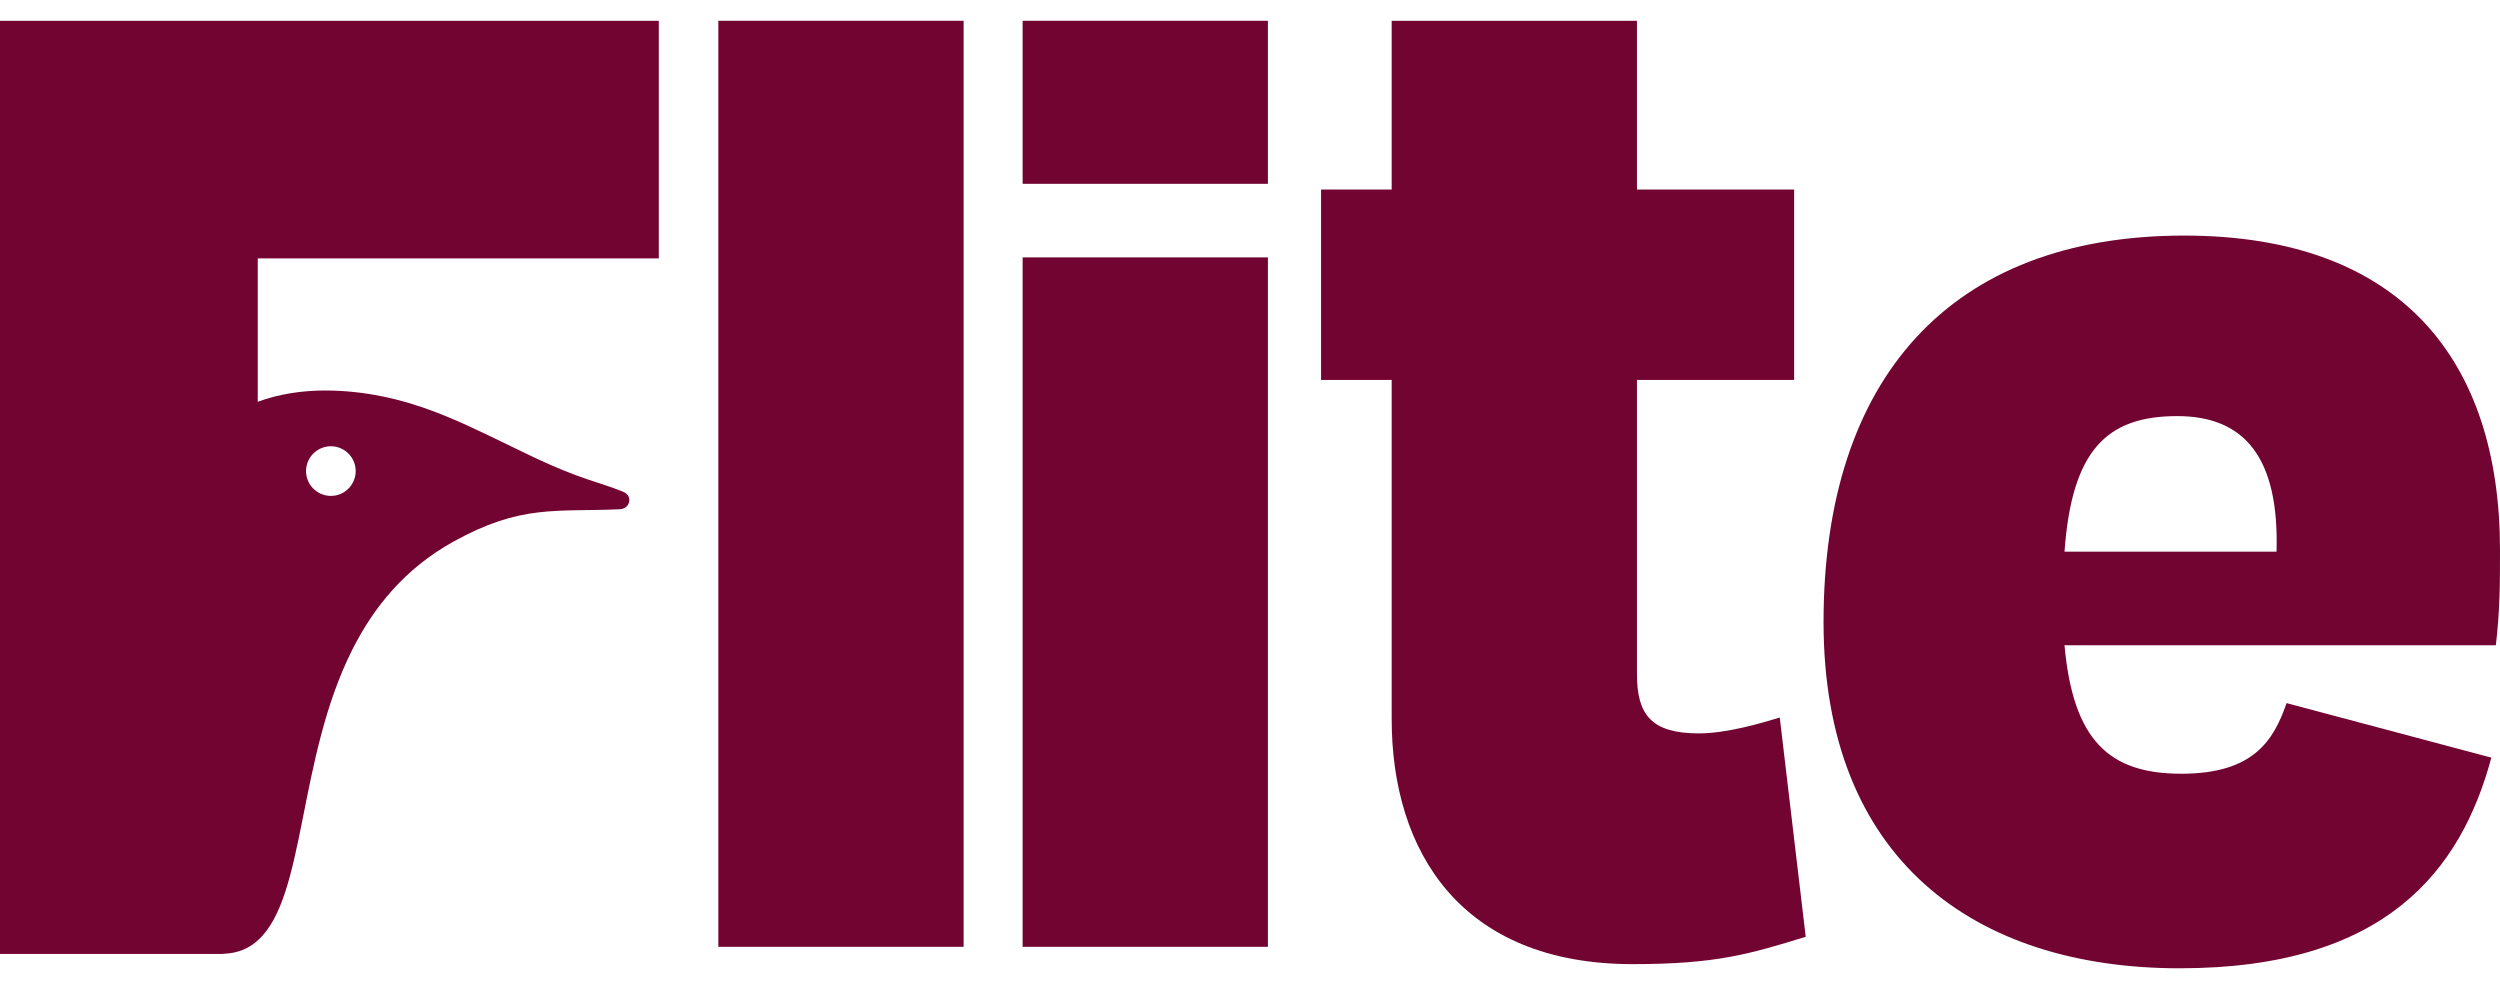
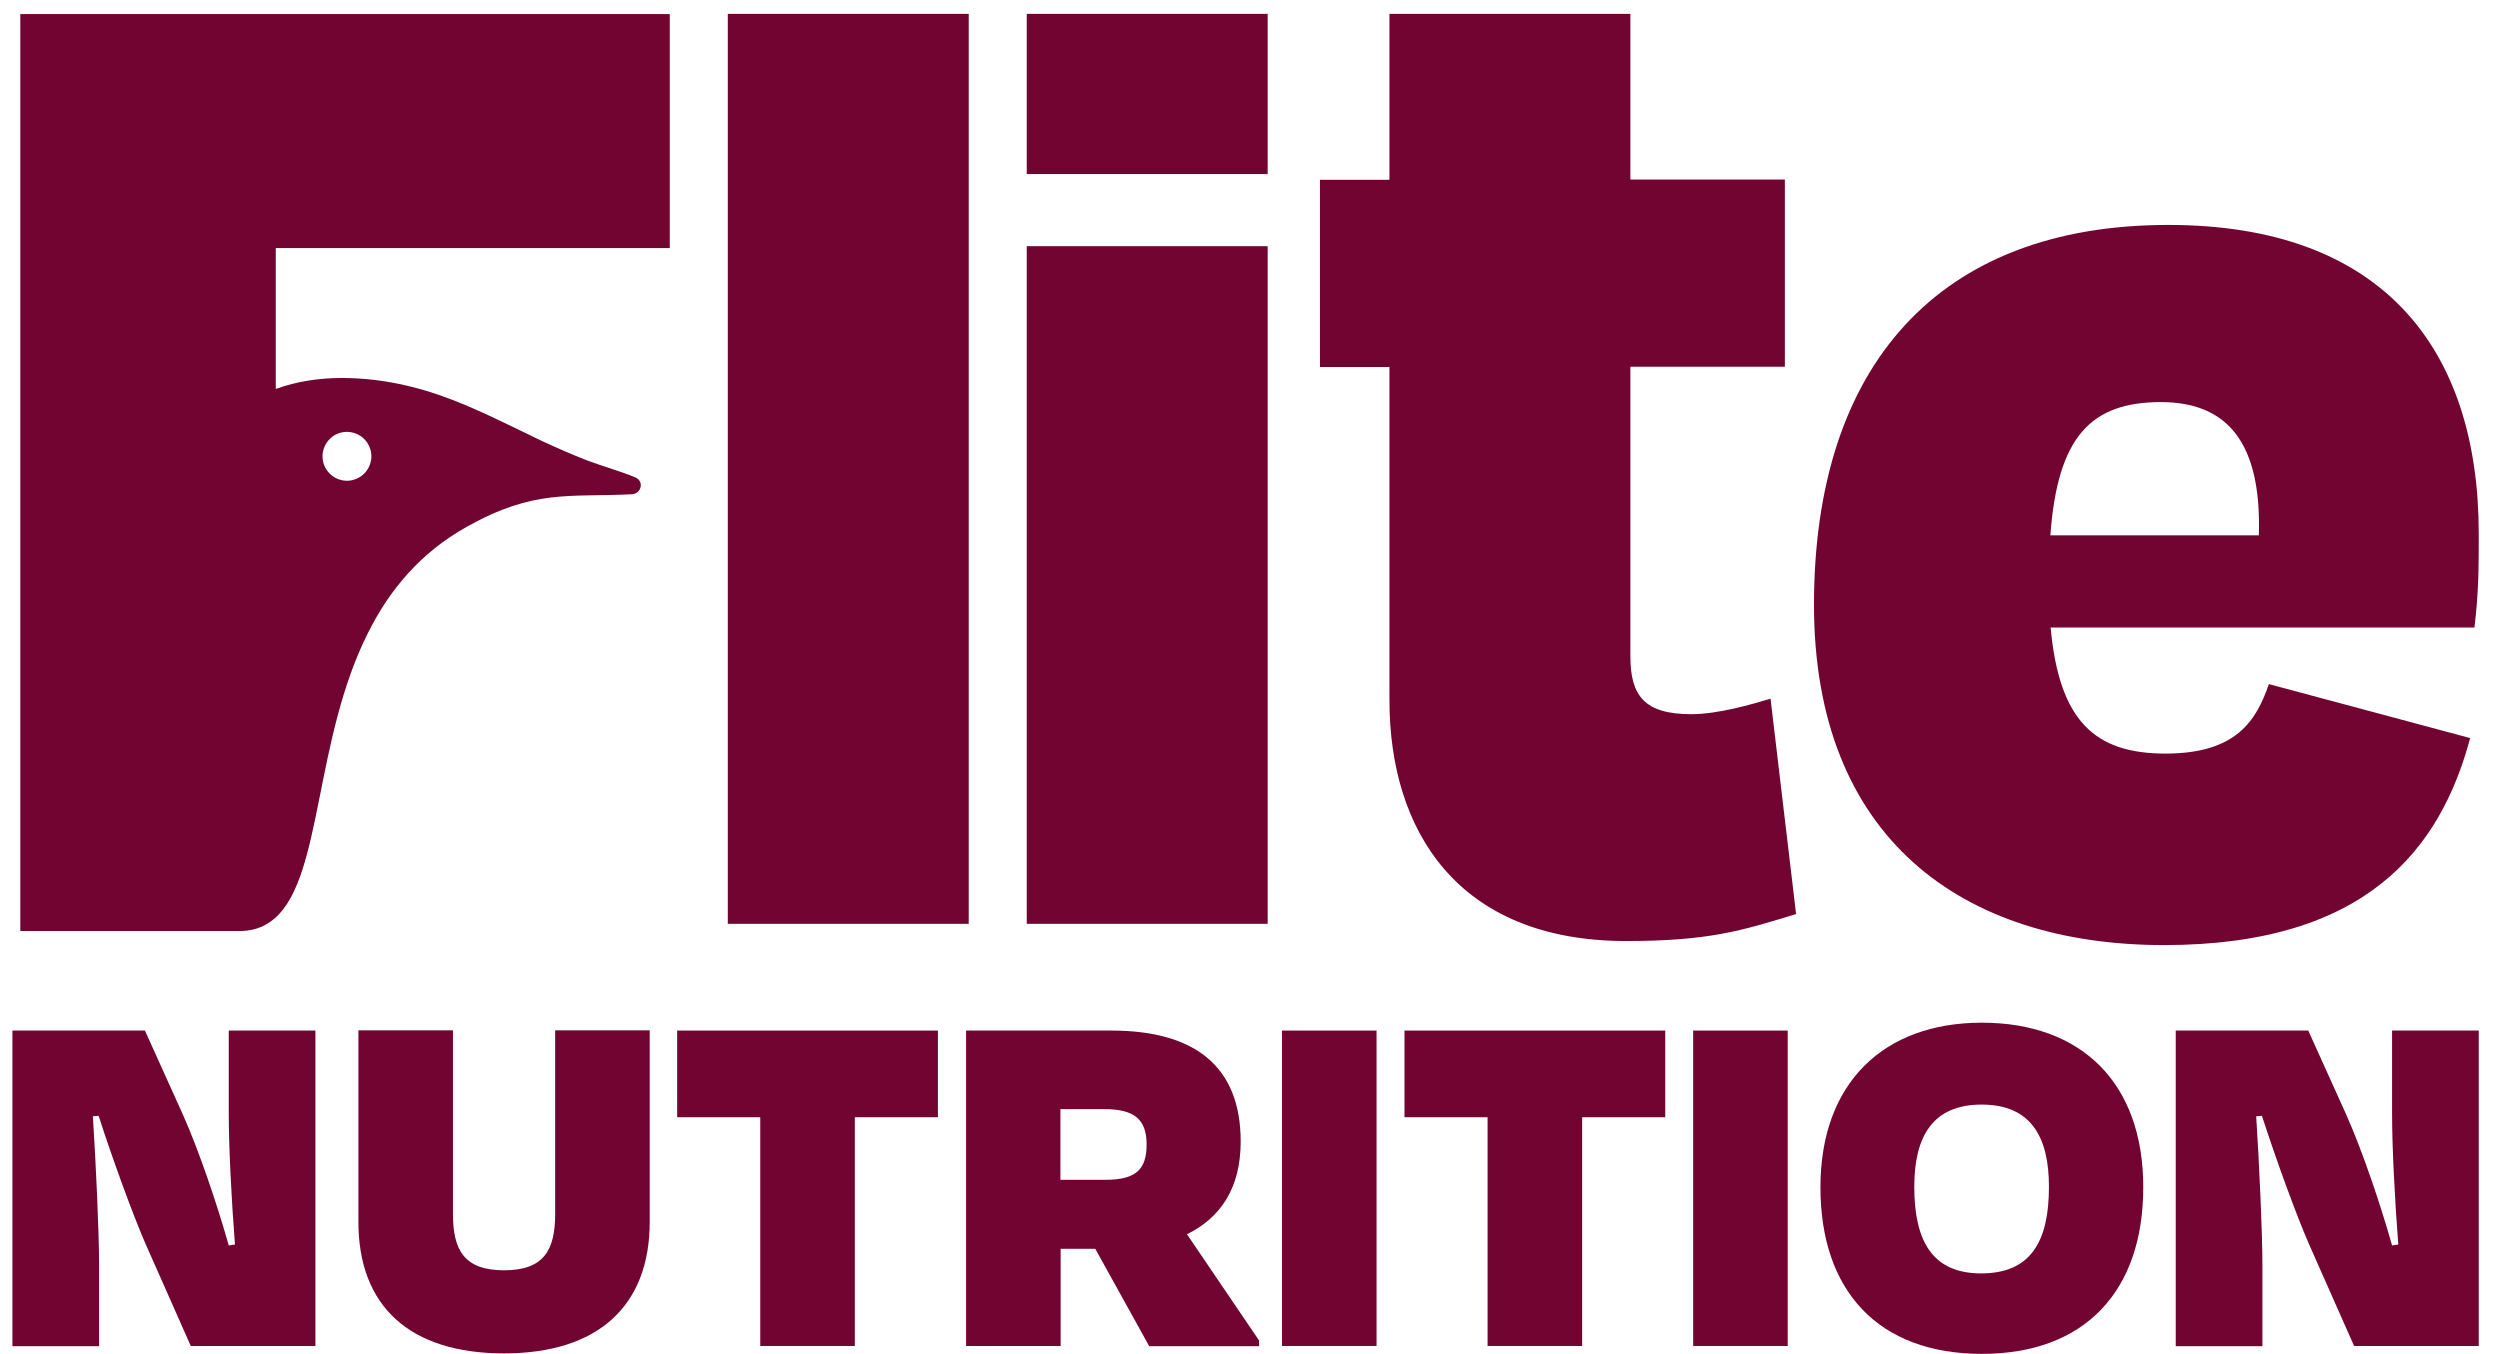
- <svg xmlns="http://www.w3.org/2000/svg" version="1.1" id="Layer_1" x="0px" y="0px" viewBox="0 0 1444.3 567" style="enable-background:new 0 0 1444.3 567;" xml:space="preserve">
+ <svg xmlns="http://www.w3.org/2000/svg" version="1.1" id="Layer_1" x="0px" y="0px" viewBox="0 0 1047 567" style="enable-background:new 0 0 1047 567;" xml:space="preserve">
  <style type="text/css">
	.st0{fill-rule:evenodd;clip-rule:evenodd;fill:#720432;}
+ 	.st1{fill:#720432;}
</style>
  <g>
-     <path class="st0" d="M-0.8,551.1h129c0,0,0,0,0,0c0.4,0,0.7,0,1.1-0.1c0.1,0,0.1,0,0.1,0c8.1-0.3,14.5-3.1,19.7-7.9   c27.7-25,22.6-104.7,54.5-167.9c12.4-24.6,30.4-46.7,58-62.1c39.5-22,59.8-17.2,96.5-18.9c6-0.3,7.6-7.7,2.1-10   c-9.1-3.8-18.7-6.3-27.9-9.8c-9.1-3.4-18-7.4-26.8-11.6c-11.1-5.3-22.1-10.8-33.4-16c-6.4-3-12.9-5.8-19.6-8.4   c-20.6-8-42.3-12.8-64.7-12.8c-13.3,0-26.6,2-38.9,6.5v-82.8h231.7V12H-0.8V551.1z M188.8,258c7.8-1.3,15.2,4,16.5,11.8   c1.3,7.8-4,15.2-11.8,16.5c-7.8,1.3-15.2-4-16.5-11.8C175.7,266.7,181,259.3,188.8,258z" />
-     <rect x="415" y="12" class="st0" width="141.7" height="535" />
    <g>
-       <rect x="590.8" y="148.7" class="st0" width="141.7" height="398.3" />
-       <rect x="590.8" y="12" class="st0" width="141.7" height="94.2" />
+       <path class="st0" d="M8.5,389.9h91.9c0,0,0,0,0,0c0.3,0,0.5,0,0.8,0c0,0,0.1,0,0.1,0c5.8-0.2,10.3-2.2,14.1-5.6    c19.7-17.8,16.1-74.6,38.9-119.6c8.8-17.5,21.6-33.2,41.4-44.2c28.1-15.7,42.6-12.2,68.8-13.5c4.2-0.2,5.4-5.5,1.5-7.1    c-6.5-2.7-13.3-4.5-19.9-7c-6.5-2.5-12.8-5.3-19.1-8.2c-7.9-3.8-15.8-7.7-23.8-11.4c-4.6-2.1-9.2-4.1-13.9-5.9    c-14.7-5.7-30.2-9.1-46.1-9.1c-9.5,0-19,1.4-27.7,4.6v-59h165v-98H8.5V389.9z M143.6,181c5.6-0.9,10.8,2.8,11.8,8.4    c0.9,5.6-2.8,10.8-8.4,11.8c-5.6,0.9-10.8-2.8-11.8-8.4C134.3,187.2,138.1,181.9,143.6,181z" />
+       <rect x="304.8" y="5.8" class="st0" width="100.9" height="381.1" />
+       <g>
+         <rect x="430" y="103.1" class="st0" width="100.9" height="283.8" />
+         <rect x="430" y="5.8" class="st0" width="100.9" height="67.1" />
+       </g>
+       <path class="st0" d="M708.3,299.1c-19.6,0-25.5-7.7-25.5-24.3V153.6h64.7V75.2h-64.7V5.8H581.9v69.5h-29.1v78.4h29.1v139.5    c0,54.6,28.5,100.9,99.1,100.9c34.4,0,48.1-4.2,71.2-11.3l-10.7-90.2C733.9,294.9,719.6,299.1,708.3,299.1z" />
+       <path class="st0" d="M1038.1,223.6c0-77.8-40.4-129.4-130-129.4c-96.2,0-148.4,58.8-148.4,159.1c0,97.4,61.7,142.5,146.6,142.5    s115.8-40.4,128.2-86.7l-84.3-22.6c-5.3,15.4-13.7,29.1-43.3,29.1c-29.7,0-44.5-13.7-48.1-52.8h177.5    C1038.1,248,1038.1,237.3,1038.1,223.6z M946,224.2h-87.3c3-41.6,17.2-55.8,46.3-55.8C933,168.4,947.2,185.6,946,224.2z" />
    </g>
-     <path class="st0" d="M981.5,423.7c-27.5,0-35.8-10.8-35.8-34.2V219.5h90.8v-110h-90.8V12H804v97.5h-40.8v110H804v195.9   C804,492,844,557,943.2,557c48.3,0,67.5-5.8,100-15.8l-15-126.7C1017.3,417.9,997.3,423.7,981.5,423.7z" />
-     <path class="st0" d="M1444.3,317.8c0-109.2-56.7-181.7-182.5-181.7c-135,0-208.3,82.5-208.3,223.3c0,136.7,86.7,200,205.8,200   s162.5-56.7,180-121.7L1321,406.2c-7.5,21.7-19.2,40.8-60.8,40.8c-41.7,0-62.5-19.2-67.5-74.2h249.2   C1444.3,352,1444.3,337,1444.3,317.8z M1315.2,318.7h-122.5c4.2-58.3,24.2-78.3,65-78.3C1296.8,240.3,1316.8,264.5,1315.2,318.7z" />
+     <g>
+       <g>
+         <path class="st1" d="M60.9,520.8c-5.1-11.7-13.7-35.2-19.6-53.5l-2.4,0.2c1.3,20.5,2.6,48.4,2.6,62.8v33.5H5.2V431.6h55.5     l15.9,35.2c6.8,15.2,14.5,38.1,19.2,54.8l2.6-0.4c-1.5-19.2-2.6-41.2-2.6-54.8v-34.8h36.3v132.1H79.9L60.9,520.8z" />
+         <path class="st1" d="M232.5,508.4v-76.9h39.6v80.2c0,35.2-21.6,55.1-61,55.1c-39.6,0-61-19.8-61-55.1v-80.2h39.6v76.9     c0,15,4.6,23.6,21.4,23.6C227.9,532,232.5,523.4,232.5,508.4z" />
+         <path class="st1" d="M283.6,431.6h109.2v36.3H358v95.8h-39.6v-95.8h-34.8V431.6z" />
+         <path class="st1" d="M458.7,523h-14.5v40.7h-39.6V431.6h60.8c34.8,0,54.2,14.8,54.2,46.5c0,19.4-8.4,31.9-22.5,38.8l30.2,44.5     v2.4h-46L458.7,523z M444.1,464.6v29.5h18.9c13,0,17.2-4.6,17.2-14.8c0-10.8-5.5-14.8-17.8-14.8H444.1z" />
+         <path class="st1" d="M536.9,563.7V431.6h39.6v132.1H536.9z" />
+         <path class="st1" d="M588.2,431.6h109.2v36.3h-34.8v95.8H623v-95.8h-34.8V431.6z" />
+         <path class="st1" d="M709.1,563.7V431.6h39.6v132.1H709.1z" />
+         <path class="st1" d="M762.4,497.2c0-43.6,26.4-68.9,67.6-68.9c41.8,0,67.6,25.3,67.6,68.9S873.1,567,830,567     C786.8,567,762.4,540.8,762.4,497.2z M858.1,497c0-21.1-7.7-34.4-28.2-34.4c-20.5,0-28.2,13.4-28.2,34.4c0,22.9,7.7,36.3,28,36.3     C850.4,533.3,858.1,520.1,858.1,497z" />
+         <path class="st1" d="M966.9,520.8c-5.1-11.7-13.7-35.2-19.6-53.5l-2.4,0.2c1.3,20.5,2.6,48.4,2.6,62.8v33.5h-36.3V431.6h55.5     l15.9,35.2c6.8,15.2,14.5,38.1,19.2,54.8l2.6-0.4c-1.5-19.2-2.6-41.2-2.6-54.8v-34.8h36.3v132.1h-52.2L966.9,520.8z" />
+       </g>
+     </g>
  </g>
</svg>
